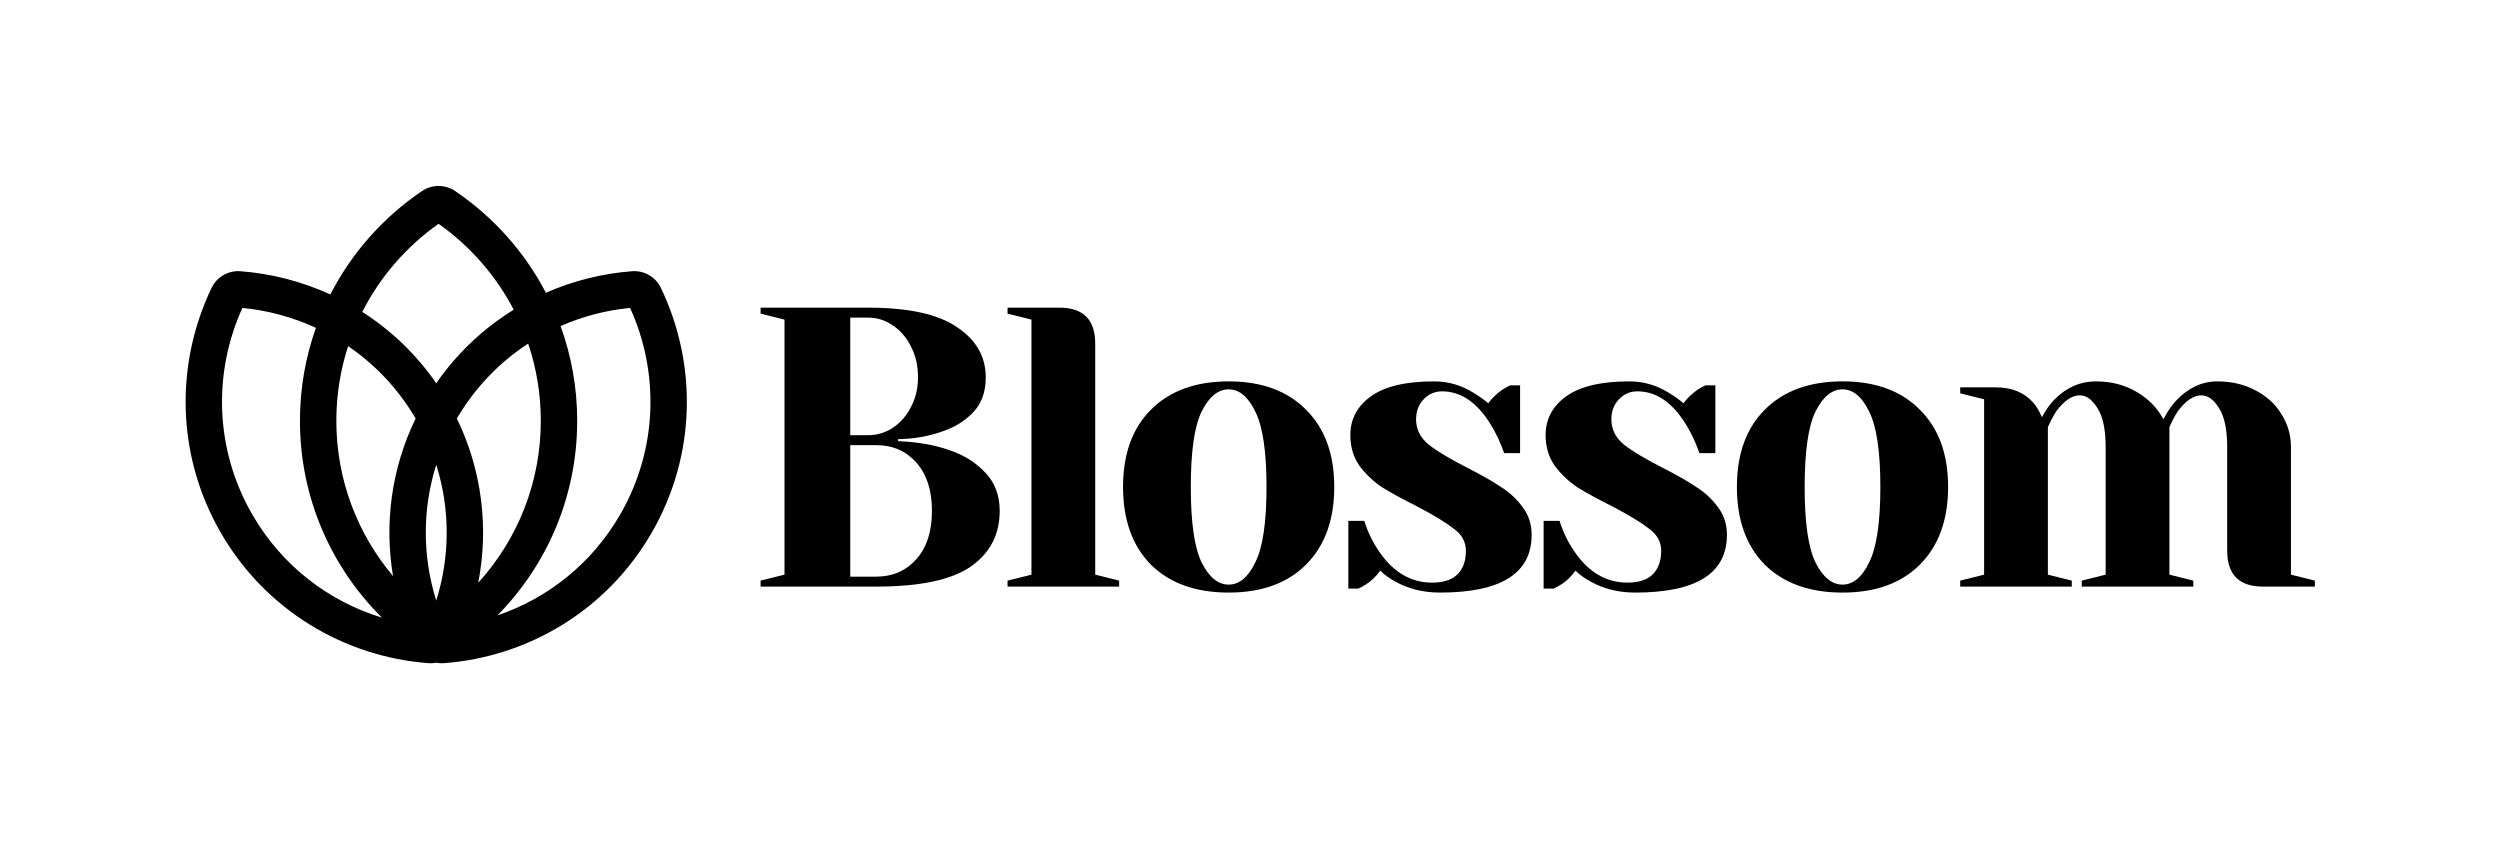
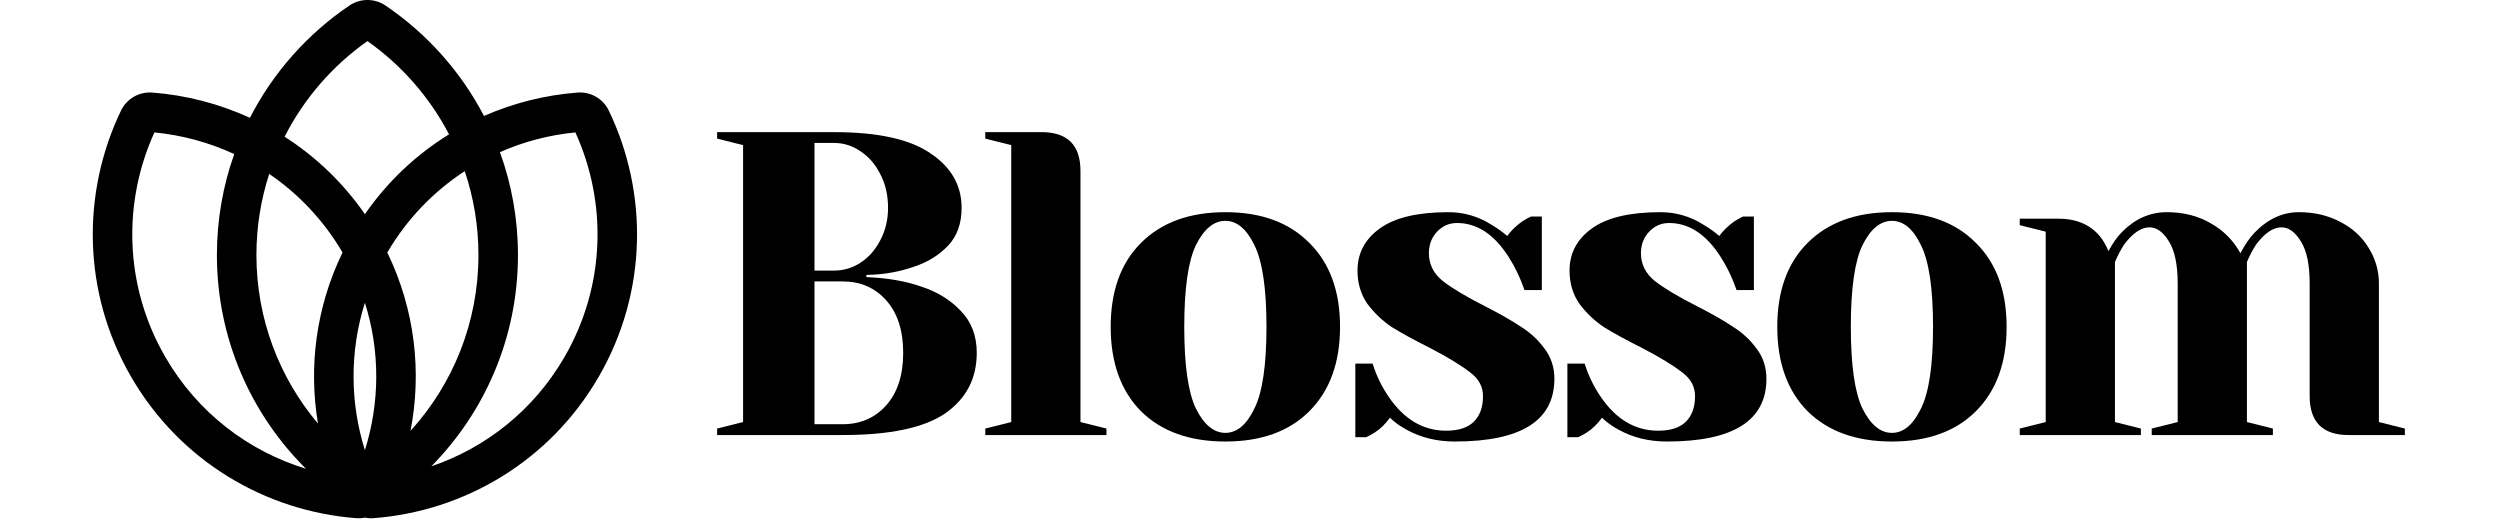
- <svg xmlns="http://www.w3.org/2000/svg" width="678" height="230" viewBox="0 0 678 230" fill="none">
-   <path d="M206.275 157.466L212.76 155.845V86.679L206.275 85.058V83.436H235.455C246.406 83.436 254.44 85.202 259.555 88.732C264.743 92.19 267.336 96.729 267.336 102.349C267.336 106.24 266.219 109.374 263.986 111.751C261.753 114.129 258.907 115.894 255.448 117.047C251.774 118.344 247.811 119.028 243.56 119.1V119.641C248.82 119.857 253.395 120.649 257.286 122.018C261.248 123.315 264.526 125.333 267.12 128.07C269.786 130.808 271.119 134.303 271.119 138.553C271.119 144.966 268.489 150.009 263.229 153.684C257.97 157.286 249.432 159.087 237.616 159.087H206.275V157.466ZM235.455 118.02C237.833 118.02 240.03 117.371 242.047 116.074C244.137 114.705 245.794 112.832 247.019 110.455C248.316 108.005 248.964 105.303 248.964 102.349C248.964 99.179 248.316 96.369 247.019 93.919C245.794 91.47 244.137 89.561 242.047 88.192C240.03 86.823 237.833 86.138 235.455 86.138H230.592V118.02H235.455ZM237.616 156.385C242.083 156.385 245.722 154.8 248.532 151.63C251.342 148.46 252.746 144.101 252.746 138.553C252.746 133.006 251.342 128.647 248.532 125.477C245.722 122.307 242.083 120.721 237.616 120.721H230.592V156.385H237.616Z" fill="black" />
-   <path d="M273.246 157.466L279.731 155.845V86.679L273.246 85.058V83.436H287.296C293.78 83.436 297.022 86.679 297.022 93.163V155.845L303.507 157.466V159.087H273.246V157.466Z" fill="black" />
-   <path d="M333.21 160.708C324.276 160.708 317.251 158.187 312.136 153.143C307.092 148.028 304.571 141.003 304.571 132.069C304.571 123.135 307.092 116.146 312.136 111.103C317.251 105.988 324.276 103.43 333.21 103.43C342.144 103.43 349.132 105.988 354.176 111.103C359.291 116.146 361.849 123.135 361.849 132.069C361.849 141.003 359.291 148.028 354.176 153.143C349.132 158.187 342.144 160.708 333.21 160.708ZM333.21 158.547C336.092 158.547 338.505 156.529 340.451 152.495C342.468 148.46 343.477 141.651 343.477 132.069C343.477 122.487 342.468 115.678 340.451 111.643C338.505 107.609 336.092 105.591 333.21 105.591C330.328 105.591 327.878 107.609 325.861 111.643C323.915 115.678 322.943 122.487 322.943 132.069C322.943 141.651 323.915 148.46 325.861 152.495C327.878 156.529 330.328 158.547 333.21 158.547Z" fill="black" />
-   <path d="M390.526 160.708C386.059 160.708 382.06 159.736 378.53 157.79C376.801 156.854 375.396 155.845 374.315 154.764C373.162 156.349 371.902 157.574 370.533 158.439C369.884 158.871 369.164 159.267 368.371 159.628H365.669V141.255H369.992C370.929 144.281 372.298 147.091 374.099 149.685C377.918 155.233 382.673 158.006 388.365 158.006C391.391 158.006 393.66 157.286 395.173 155.845C396.758 154.332 397.551 152.171 397.551 149.361C397.551 146.983 396.47 145.002 394.309 143.417C392.219 141.76 388.905 139.742 384.366 137.365C380.475 135.419 377.305 133.69 374.856 132.177C372.478 130.592 370.425 128.647 368.695 126.341C367.038 123.964 366.21 121.19 366.21 118.02C366.21 113.697 368.047 110.202 371.721 107.537C375.468 104.799 381.196 103.43 388.905 103.43C392.723 103.43 396.254 104.439 399.496 106.456C401.081 107.393 402.45 108.365 403.603 109.374C404.539 108.077 405.8 106.852 407.385 105.699C408.61 104.979 409.331 104.583 409.547 104.511H412.249V122.883H407.926C406.845 119.785 405.512 117.011 403.927 114.561C400.325 108.942 396.038 106.132 391.066 106.132C389.121 106.132 387.464 106.852 386.095 108.293C384.726 109.734 384.042 111.535 384.042 113.697C384.042 116.435 385.194 118.74 387.5 120.613C389.806 122.415 393.3 124.504 397.983 126.882C401.802 128.827 404.828 130.556 407.061 132.069C409.367 133.51 411.312 135.311 412.897 137.473C414.554 139.634 415.383 142.156 415.383 145.038C415.383 155.485 407.097 160.708 390.526 160.708Z" fill="black" />
-   <path d="M443.486 160.708C439.019 160.708 435.02 159.736 431.49 157.79C429.76 156.854 428.356 155.845 427.275 154.764C426.122 156.349 424.861 157.574 423.492 158.439C422.844 158.871 422.123 159.267 421.331 159.628H418.629V141.255H422.952C423.889 144.281 425.257 147.091 427.059 149.685C430.877 155.233 435.632 158.006 441.324 158.006C444.35 158.006 446.62 157.286 448.133 155.845C449.718 154.332 450.51 152.171 450.51 149.361C450.51 146.983 449.43 145.002 447.268 143.417C445.179 141.76 441.865 139.742 437.326 137.365C433.435 135.419 430.265 133.69 427.815 132.177C425.438 130.592 423.384 128.647 421.655 126.341C419.998 123.964 419.169 121.19 419.169 118.02C419.169 113.697 421.007 110.202 424.681 107.537C428.428 104.799 434.155 103.43 441.865 103.43C445.683 103.43 449.213 104.439 452.456 106.456C454.041 107.393 455.41 108.365 456.562 109.374C457.499 108.077 458.76 106.852 460.345 105.699C461.57 104.979 462.29 104.583 462.506 104.511H465.208V122.883H460.885C459.805 119.785 458.472 117.011 456.887 114.561C453.284 108.942 448.997 106.132 444.026 106.132C442.081 106.132 440.424 106.852 439.055 108.293C437.686 109.734 437.001 111.535 437.001 113.697C437.001 116.435 438.154 118.74 440.46 120.613C442.765 122.415 446.26 124.504 450.943 126.882C454.761 128.827 457.787 130.556 460.021 132.069C462.326 133.51 464.272 135.311 465.857 137.473C467.514 139.634 468.342 142.156 468.342 145.038C468.342 155.485 460.057 160.708 443.486 160.708Z" fill="black" />
-   <path d="M499.687 160.708C490.753 160.708 483.729 158.187 478.613 153.143C473.57 148.028 471.048 141.003 471.048 132.069C471.048 123.135 473.57 116.146 478.613 111.103C483.729 105.988 490.753 103.43 499.687 103.43C508.621 103.43 515.61 105.988 520.653 111.103C525.769 116.146 528.327 123.135 528.327 132.069C528.327 141.003 525.769 148.028 520.653 153.143C515.61 158.187 508.621 160.708 499.687 160.708ZM499.687 158.547C502.569 158.547 504.983 156.529 506.928 152.495C508.946 148.46 509.954 141.651 509.954 132.069C509.954 122.487 508.946 115.678 506.928 111.643C504.983 107.609 502.569 105.591 499.687 105.591C496.806 105.591 494.356 107.609 492.339 111.643C490.393 115.678 489.421 122.487 489.421 132.069C489.421 141.651 490.393 148.46 492.339 152.495C494.356 156.529 496.806 158.547 499.687 158.547Z" fill="black" />
-   <path d="M531.607 157.466L538.091 155.845V108.293L531.607 106.672V105.051H541.333C545.584 105.051 548.934 106.42 551.384 109.158C552.321 110.238 553.113 111.571 553.762 113.156C554.842 111.139 555.995 109.518 557.22 108.293C560.462 105.051 564.173 103.43 568.351 103.43C572.53 103.43 576.205 104.367 579.375 106.24C582.545 108.041 584.994 110.527 586.724 113.697C587.804 111.607 588.957 109.914 590.182 108.617C593.496 105.159 597.207 103.43 601.313 103.43C605.132 103.43 608.554 104.222 611.58 105.807C614.678 107.393 617.056 109.554 618.713 112.292C620.442 115.03 621.307 118.02 621.307 121.262V155.845L627.791 157.466V159.087H613.742C607.257 159.087 604.015 155.845 604.015 149.361V121.262C604.015 116.579 603.295 113.084 601.854 110.779C600.413 108.401 598.792 107.212 596.991 107.212C594.901 107.212 592.776 108.653 590.614 111.535C589.75 112.904 588.993 114.345 588.345 115.858V155.845L594.829 157.466V159.087H564.569V157.466L571.053 155.845V121.262C571.053 116.579 570.333 113.084 568.892 110.779C567.451 108.401 565.83 107.212 564.028 107.212C561.939 107.212 559.814 108.653 557.652 111.535C556.788 112.904 556.031 114.345 555.383 115.858V155.845L561.867 157.466V159.087H531.607V157.466Z" fill="black" />
-   <path fill-rule="evenodd" clip-rule="evenodd" d="M118.309 179.723C117.612 179.86 116.889 179.906 116.156 179.85C93.518 178.132 72.091 165.628 59.883 144.483C47.674 123.337 47.559 98.528 57.391 78.064C58.818 75.093 61.913 73.306 65.199 73.556C73.635 74.196 81.903 76.334 89.589 79.859C95.388 68.551 103.968 58.905 114.426 51.823C117.155 49.974 120.725 49.974 123.454 51.823C133.77 58.809 142.258 68.29 148.053 79.399C155.447 76.147 163.356 74.167 171.419 73.556C174.706 73.306 177.8 75.093 179.227 78.064C189.059 98.528 188.944 123.337 176.736 144.483C164.527 165.628 143.1 178.132 120.462 179.85C119.729 179.906 119.006 179.86 118.309 179.723ZM134.895 166.904C148.465 162.289 160.467 152.924 168.189 139.549C178.468 121.745 178.803 100.926 170.879 83.507C164.373 84.138 158.004 85.802 152.03 88.43C154.944 96.446 156.534 105.099 156.534 114.124C156.534 134.691 148.276 153.329 134.895 166.904ZM139.316 83.988C134.475 74.694 127.461 66.707 118.94 60.698C110.236 66.836 103.105 75.037 98.255 84.587C105.974 89.523 112.831 96.016 118.309 103.927C124.012 95.691 131.209 88.993 139.316 83.988ZM123.9 113.498C128.859 105.04 135.537 98.206 143.239 93.185C145.462 99.759 146.666 106.801 146.666 114.124C146.666 131.03 140.248 146.439 129.697 158.046C132.552 143.384 130.825 127.768 123.9 113.498ZM112.718 113.498C107.983 105.42 101.678 98.823 94.412 93.873C92.335 100.249 91.214 107.056 91.214 114.124C91.214 130.163 96.99 144.855 106.592 156.23C104.218 142.1 106.078 127.181 112.718 113.498ZM118.309 162.869C122.014 151.088 122.166 138.237 118.309 126.054C114.452 138.237 114.605 151.088 118.309 162.869ZM68.429 139.549C76.502 153.531 89.253 163.132 103.582 167.504C89.849 153.881 81.345 134.995 81.345 114.124C81.345 105.283 82.871 96.798 85.674 88.919C79.388 86.008 72.641 84.176 65.739 83.507C57.815 100.926 58.15 121.745 68.429 139.549Z" fill="black" />
+ <svg xmlns="http://www.w3.org/2000/svg" width="512" height="107" viewBox="0 0 512 107" fill="none">
+   <path d="M146.867 87.766L152.184 86.436V29.719L146.867 28.39V27.06H170.795C179.775 27.06 186.363 28.508 190.557 31.403C194.811 34.239 196.938 37.961 196.938 42.569C196.938 45.76 196.022 48.33 194.191 50.279C192.359 52.229 190.026 53.676 187.189 54.621C184.176 55.685 180.927 56.246 177.441 56.305V56.749C181.754 56.926 185.506 57.575 188.696 58.698C191.945 59.761 194.633 61.416 196.76 63.661C198.947 65.906 200.04 68.772 200.04 72.257C200.04 77.516 197.883 81.651 193.57 84.664C189.257 87.618 182.256 89.095 172.567 89.095H146.867V87.766ZM170.795 55.419C172.745 55.419 174.546 54.887 176.2 53.824C177.914 52.701 179.273 51.165 180.277 49.216C181.341 47.207 181.872 44.991 181.872 42.569C181.872 39.97 181.341 37.665 180.277 35.657C179.273 33.648 177.914 32.082 176.2 30.96C174.546 29.837 172.745 29.276 170.795 29.276H166.807V55.419H170.795ZM172.567 86.879C176.23 86.879 179.214 85.579 181.518 82.98C183.822 80.381 184.974 76.806 184.974 72.257C184.974 67.708 183.822 64.134 181.518 61.534C179.214 58.935 176.23 57.634 172.567 57.634H166.807V86.879H172.567Z" fill="black" />
+   <path d="M201.784 87.766L207.102 86.436V29.719L201.784 28.39V27.06H213.305C218.622 27.06 221.281 29.719 221.281 35.036V86.436L226.598 87.766V89.095H201.784V87.766Z" fill="black" />
+   <path d="M250.955 90.424C243.629 90.424 237.869 88.357 233.674 84.221C229.538 80.026 227.471 74.266 227.471 66.94C227.471 59.614 229.538 53.883 233.674 49.747C237.869 45.553 243.629 43.455 250.955 43.455C258.281 43.455 264.011 45.553 268.148 49.747C272.342 53.883 274.44 59.614 274.44 66.94C274.44 74.266 272.342 80.026 268.148 84.221C264.011 88.357 258.281 90.424 250.955 90.424ZM250.955 88.652C253.318 88.652 255.297 86.997 256.893 83.689C258.547 80.381 259.374 74.797 259.374 66.94C259.374 59.082 258.547 53.499 256.893 50.19C255.297 46.882 253.318 45.227 250.955 45.227C248.592 45.227 246.583 46.882 244.929 50.19C243.333 53.499 242.536 59.082 242.536 66.94C242.536 74.797 243.333 80.381 244.929 83.689C246.583 86.997 248.592 88.652 250.955 88.652Z" fill="black" />
+   <path d="M297.955 90.424C294.292 90.424 291.013 89.627 288.118 88.031C286.7 87.264 285.548 86.436 284.662 85.55C283.716 86.85 282.683 87.854 281.561 88.564C281.028 88.918 280.438 89.243 279.788 89.539H277.572V74.472H281.117C281.885 76.954 283.008 79.258 284.485 81.385C287.616 85.935 291.516 88.209 296.183 88.209C298.664 88.209 300.525 87.618 301.766 86.436C303.065 85.196 303.716 83.424 303.716 81.12C303.716 79.169 302.829 77.545 301.057 76.245C299.343 74.886 296.626 73.232 292.904 71.283C289.713 69.687 287.114 68.269 285.105 67.028C283.155 65.729 281.472 64.134 280.053 62.243C278.695 60.294 278.016 58.019 278.016 55.419C278.016 51.874 279.522 49.008 282.535 46.823C285.607 44.578 290.304 43.455 296.626 43.455C299.757 43.455 302.652 44.283 305.311 45.937C306.61 46.705 307.733 47.502 308.678 48.33C309.446 47.266 310.48 46.261 311.78 45.316C312.784 44.726 313.375 44.401 313.553 44.342H315.768V59.407H312.223C311.337 56.867 310.244 54.592 308.944 52.583C305.99 47.975 302.475 45.671 298.398 45.671C296.803 45.671 295.444 46.261 294.322 47.443C293.199 48.625 292.638 50.102 292.638 51.874C292.638 54.12 293.583 56.01 295.474 57.546C297.365 59.023 300.23 60.736 304.07 62.686C307.202 64.281 309.683 65.699 311.514 66.94C313.405 68.121 315 69.598 316.3 71.371C317.658 73.143 318.338 75.211 318.338 77.575C318.338 86.141 311.544 90.424 297.955 90.424Z" fill="black" />
+   <path d="M341.383 90.424C337.72 90.424 334.441 89.627 331.546 88.031C330.128 87.264 328.976 86.436 328.09 85.55C327.144 86.85 326.11 87.854 324.988 88.564C324.456 88.918 323.865 89.243 323.216 89.539H321V74.472H324.545C325.313 76.954 326.435 79.258 327.913 81.385C331.043 85.935 334.943 88.209 339.61 88.209C342.092 88.209 343.953 87.618 345.194 86.436C346.493 85.196 347.143 83.424 347.143 81.12C347.143 79.169 346.257 77.545 344.484 76.245C342.771 74.886 340.054 73.232 336.332 71.283C333.141 69.687 330.542 68.269 328.533 67.028C326.583 65.729 324.899 64.134 323.481 62.243C322.123 60.294 321.443 58.019 321.443 55.419C321.443 51.874 322.95 49.008 325.963 46.823C329.035 44.578 333.732 43.455 340.054 43.455C343.185 43.455 346.079 44.283 348.739 45.937C350.038 46.705 351.161 47.502 352.106 48.33C352.874 47.266 353.908 46.261 355.208 45.316C356.212 44.726 356.803 44.401 356.98 44.342H359.195V59.407H355.651C354.765 56.867 353.672 54.592 352.372 52.583C349.418 47.975 345.902 45.671 341.826 45.671C340.231 45.671 338.872 46.261 337.75 47.443C336.627 48.625 336.065 50.102 336.065 51.874C336.065 54.12 337.011 56.01 338.902 57.546C340.792 59.023 343.658 60.736 347.498 62.686C350.629 64.281 353.11 65.699 354.942 66.94C356.832 68.121 358.428 69.598 359.728 71.371C361.086 73.143 361.765 75.211 361.765 77.575C361.765 86.141 354.972 90.424 341.383 90.424Z" fill="black" />
+   <path d="M387.469 90.424C380.143 90.424 374.383 88.357 370.188 84.221C366.052 80.026 363.984 74.266 363.984 66.94C363.984 59.614 366.052 53.883 370.188 49.747C374.383 45.553 380.143 43.455 387.469 43.455C394.795 43.455 400.526 45.553 404.661 49.747C408.856 53.883 410.954 59.614 410.954 66.94C410.954 74.266 408.856 80.026 404.661 84.221C400.526 88.357 394.795 90.424 387.469 90.424ZM387.469 88.652C389.832 88.652 391.812 86.997 393.406 83.689C395.061 80.381 395.888 74.797 395.888 66.94C395.888 59.082 395.061 53.499 393.406 50.19C391.812 46.882 389.832 45.227 387.469 45.227C385.106 45.227 383.097 46.882 381.443 50.19C379.847 53.499 379.05 59.082 379.05 66.94C379.05 74.797 379.847 80.381 381.443 83.689C383.097 86.997 385.106 88.652 387.469 88.652Z" fill="black" />
+   <path d="M413.644 87.766L418.961 86.436V47.443L413.644 46.114V44.785H421.619C425.105 44.785 427.852 45.907 429.861 48.152C430.629 49.038 431.279 50.131 431.811 51.431C432.697 49.777 433.642 48.448 434.647 47.443C437.305 44.785 440.348 43.455 443.774 43.455C447.201 43.455 450.215 44.224 452.814 45.76C455.413 47.236 457.422 49.275 458.84 51.874C459.726 50.161 460.671 48.772 461.676 47.709C464.393 44.873 467.436 43.455 470.803 43.455C473.935 43.455 476.741 44.105 479.223 45.405C481.763 46.705 483.713 48.477 485.072 50.722C486.49 52.968 487.199 55.419 487.199 58.078V86.436L492.516 87.766V89.095H480.995C475.678 89.095 473.019 86.436 473.019 81.12V58.078C473.019 54.238 472.429 51.372 471.247 49.482C470.065 47.532 468.736 46.557 467.259 46.557C465.546 46.557 463.803 47.738 462.03 50.102C461.322 51.224 460.701 52.406 460.17 53.647V86.436L465.486 87.766V89.095H440.673V87.766L445.99 86.436V58.078C445.99 54.238 445.399 51.372 444.218 49.482C443.036 47.532 441.707 46.557 440.229 46.557C438.516 46.557 436.774 47.738 435.001 50.102C434.292 51.224 433.672 52.406 433.14 53.647V86.436L438.457 87.766V89.095H413.644V87.766Z" fill="black" />
+   <path fill-rule="evenodd" clip-rule="evenodd" d="M74.733 106.017C74.162 106.129 73.569 106.167 72.968 106.121C54.405 104.712 36.834 94.459 26.823 77.119C16.812 59.779 16.717 39.436 24.78 22.655C25.95 20.218 28.488 18.753 31.183 18.958C38.1 19.483 44.88 21.236 51.182 24.127C55.938 14.854 62.974 6.944 71.549 1.137C73.787 -0.379 76.715 -0.379 78.952 1.137C87.412 6.865 94.372 14.64 99.124 23.75C105.187 21.083 111.672 19.46 118.284 18.958C120.98 18.753 123.517 20.218 124.687 22.655C132.749 39.436 132.655 59.779 122.644 77.119C112.633 94.459 95.062 104.712 76.499 106.121C75.898 106.167 75.305 106.129 74.733 106.017ZM88.334 95.505C99.462 91.721 109.303 84.041 115.636 73.073C124.065 58.474 124.339 41.402 117.841 27.118C112.506 27.636 107.284 29 102.385 31.155C104.775 37.729 106.078 44.824 106.078 52.225C106.078 69.09 99.307 84.373 88.334 95.505ZM91.959 27.512C87.99 19.891 82.238 13.342 75.251 8.415C68.113 13.448 62.266 20.172 58.289 28.004C64.618 32.051 70.241 37.376 74.733 43.863C79.41 37.11 85.311 31.617 91.959 27.512ZM79.318 51.711C83.385 44.776 88.861 39.171 95.176 35.054C96.999 40.445 97.986 46.22 97.986 52.225C97.986 66.088 92.724 78.723 84.072 88.241C86.413 76.218 84.997 63.413 79.318 51.711ZM70.149 51.711C66.266 45.087 61.096 39.678 55.137 35.619C53.435 40.847 52.515 46.429 52.515 52.225C52.515 65.377 57.251 77.424 65.125 86.752C63.178 75.165 64.704 62.932 70.149 51.711ZM74.733 92.196C77.772 82.536 77.896 71.998 74.733 62.007C71.57 71.998 71.696 82.536 74.733 92.196ZM33.831 73.073C40.451 84.539 50.907 92.412 62.657 95.997C51.396 84.826 44.422 69.339 44.422 52.225C44.422 44.975 45.674 38.017 47.972 31.556C42.817 29.169 37.285 27.667 31.625 27.118C25.128 41.402 25.402 58.474 33.831 73.073Z" fill="black" />
</svg>
